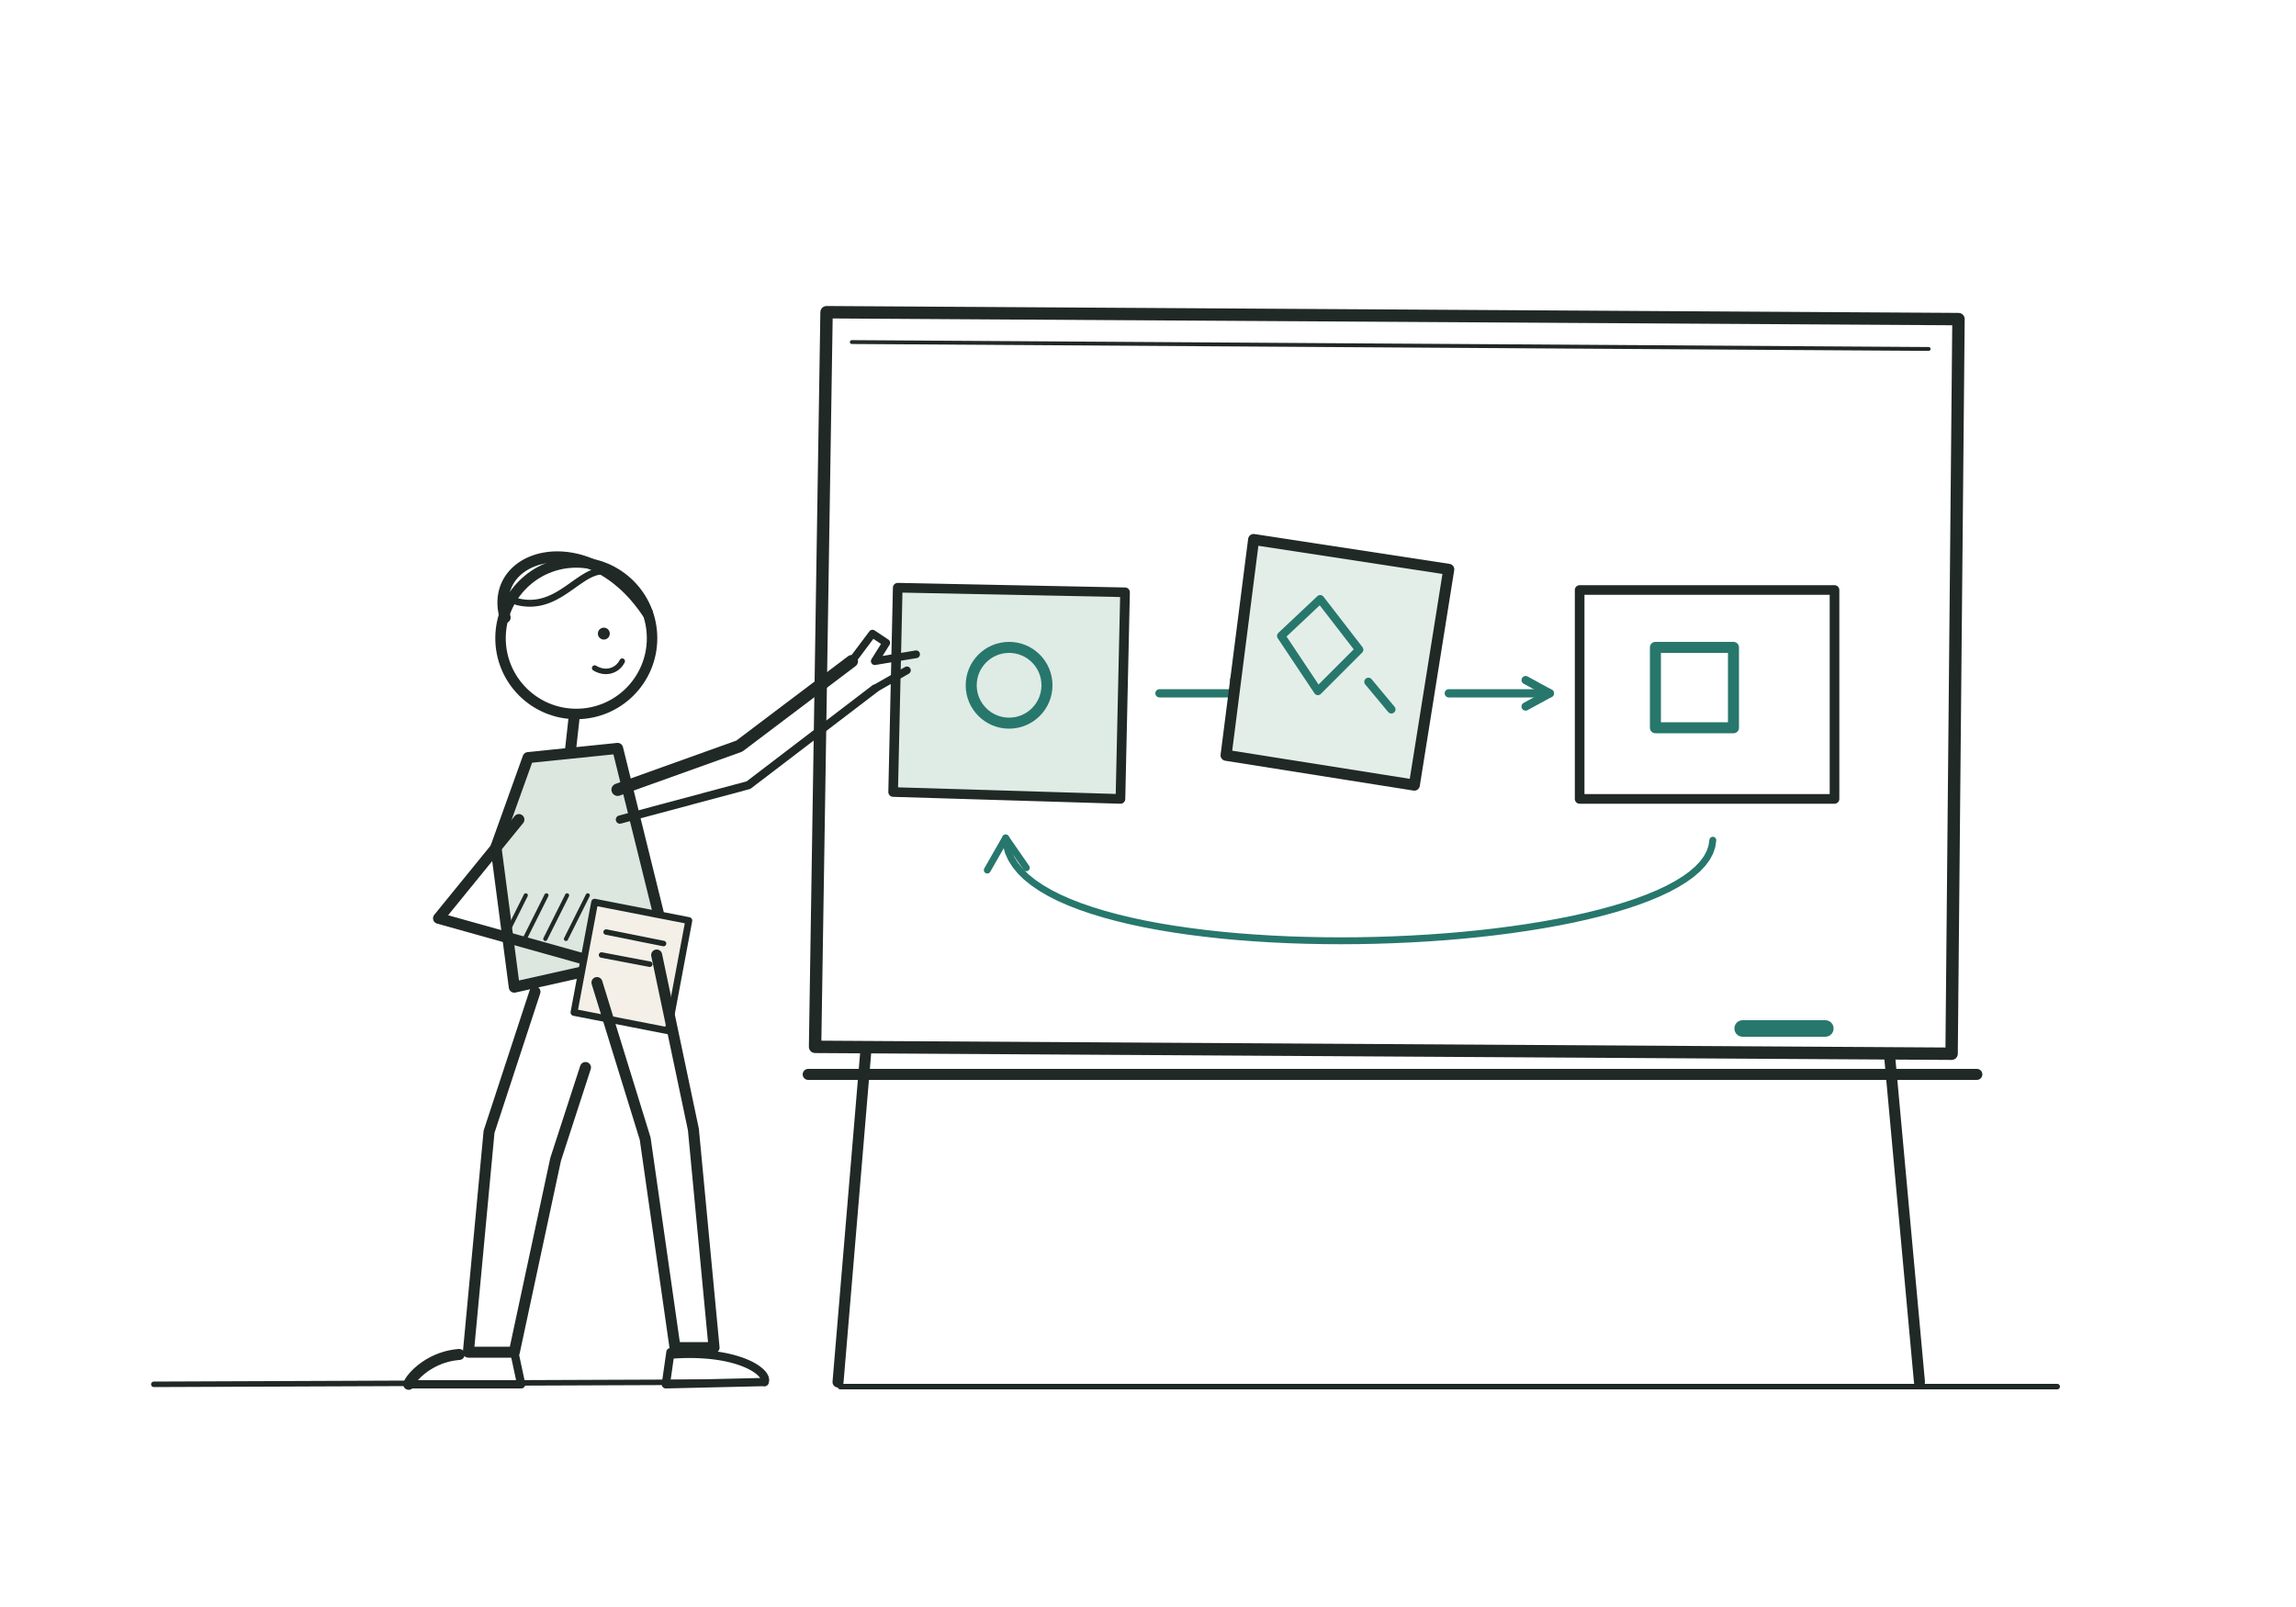
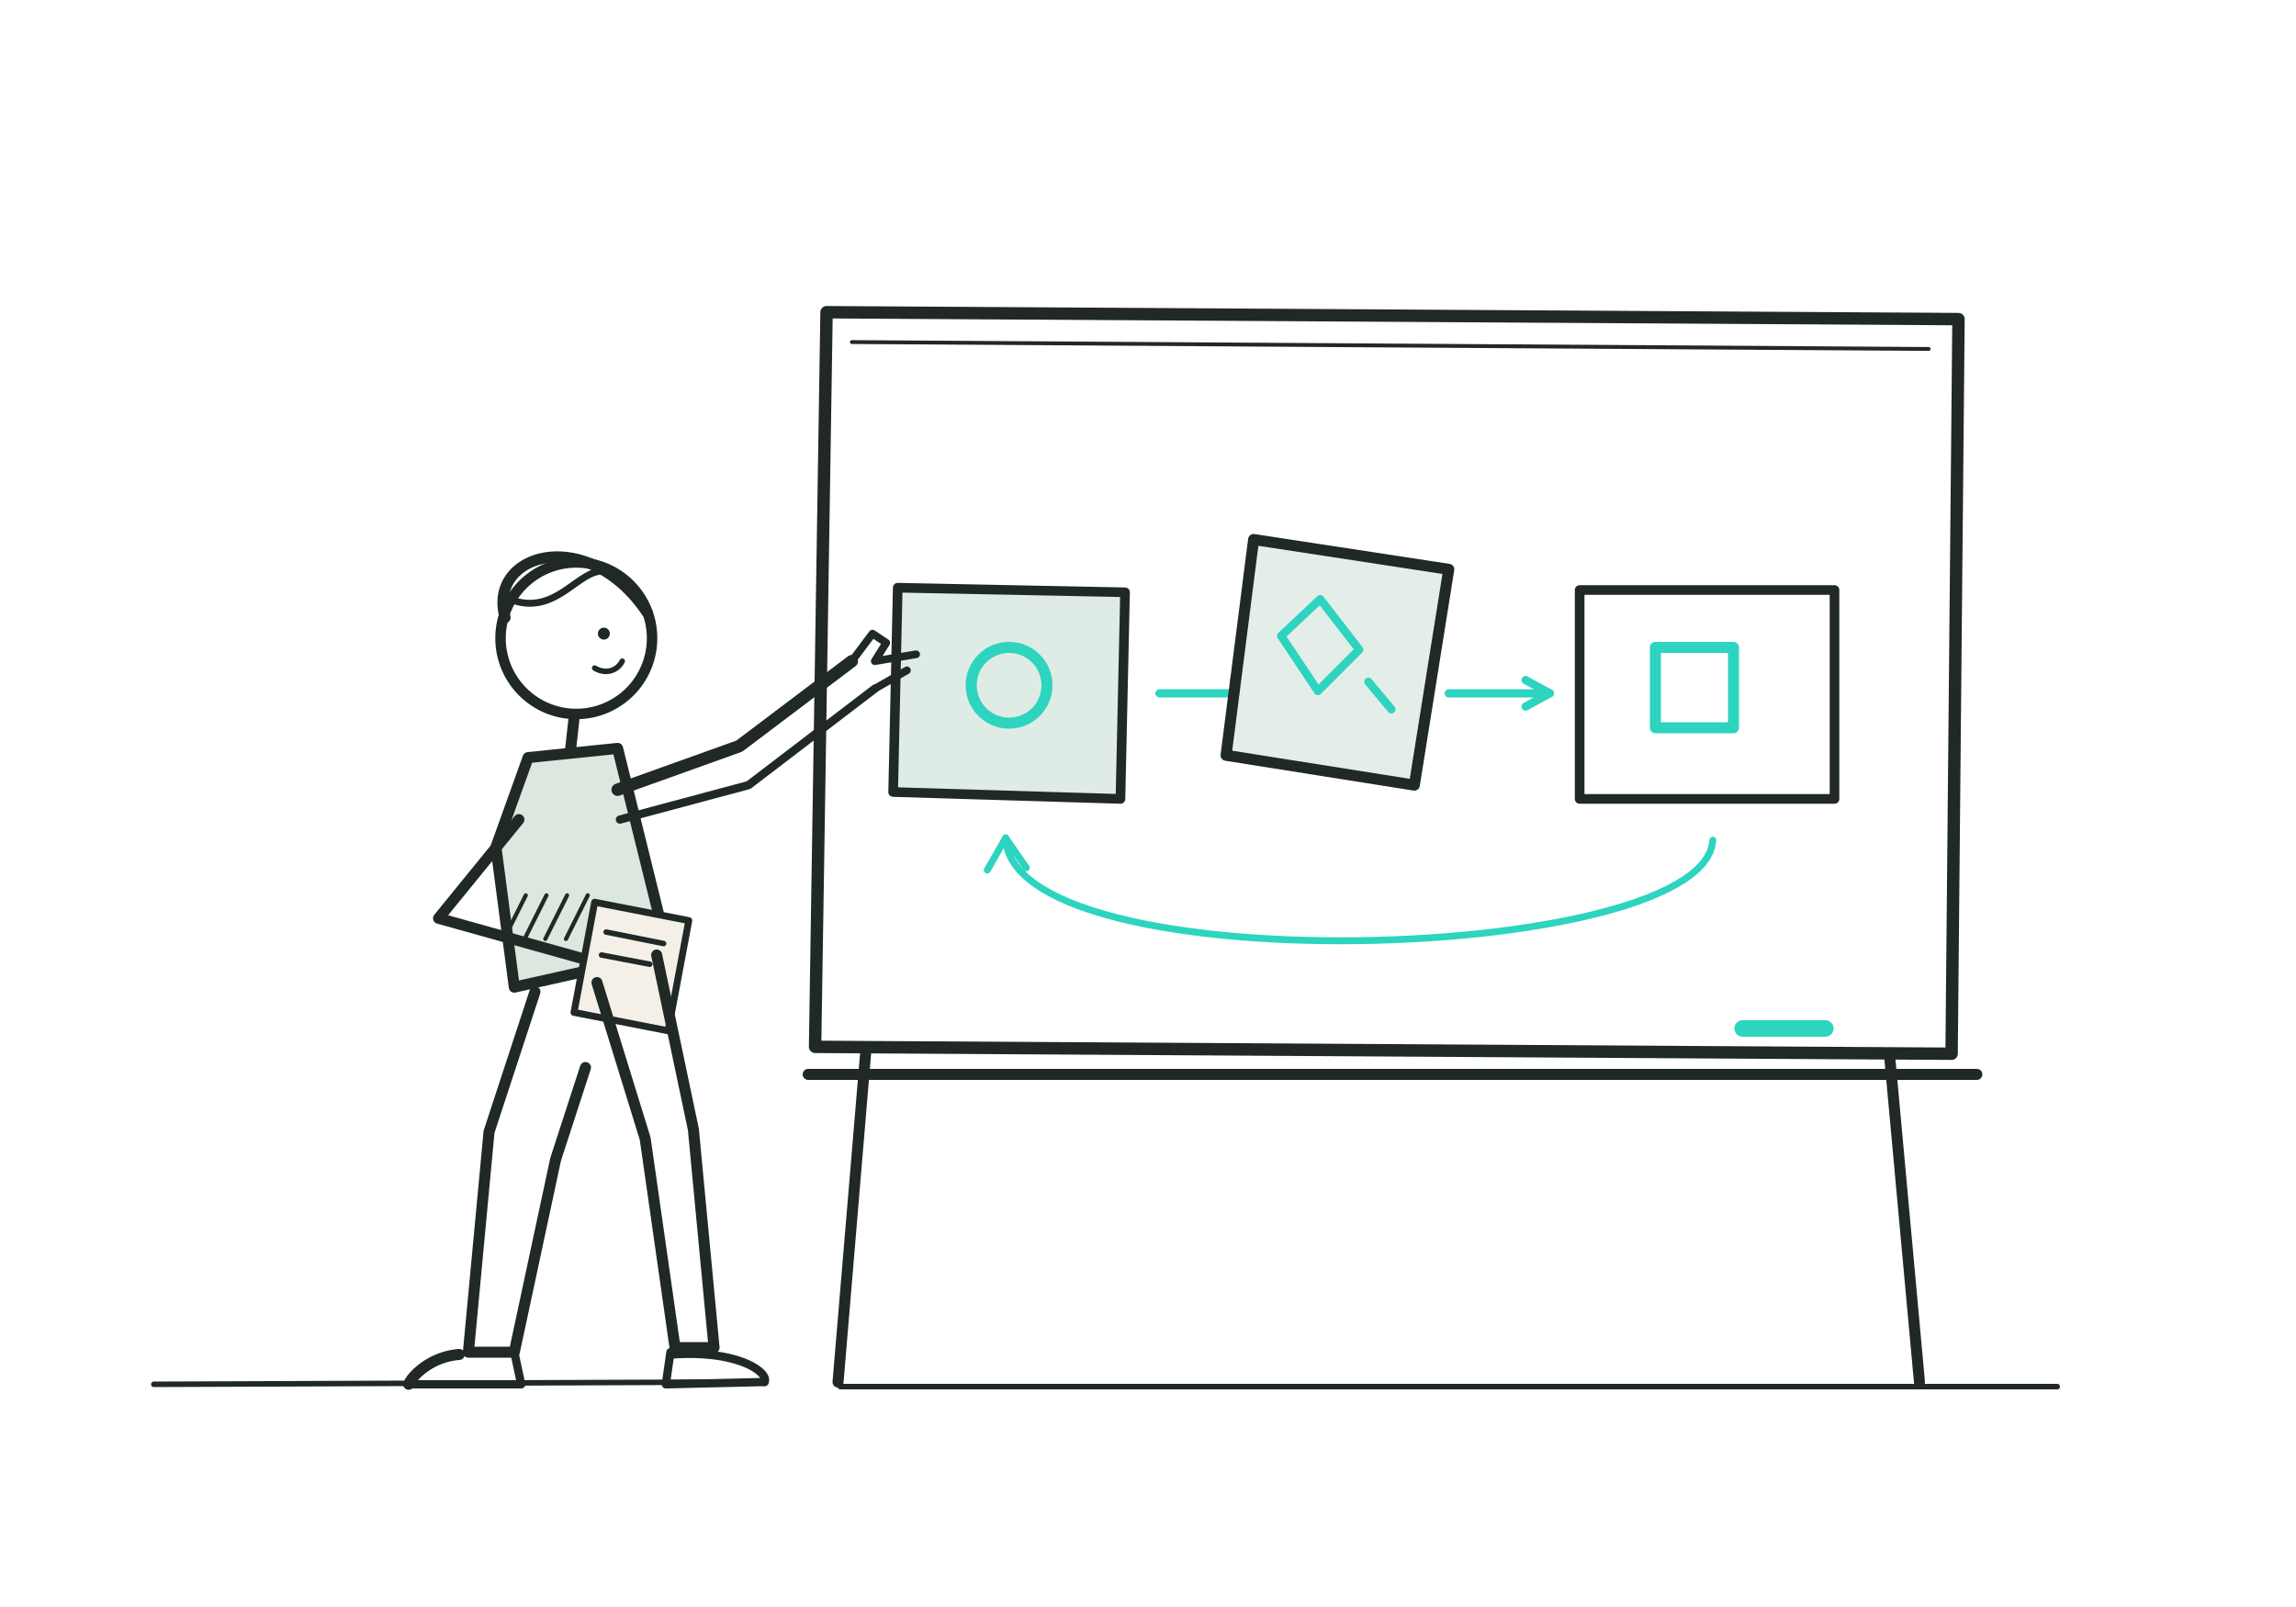
<svg xmlns="http://www.w3.org/2000/svg" viewBox="0 0 1000 700" width="1000" height="700">
  <polyline points="67.00,603.00 323.00,602.00" fill="none" stroke="#202926" stroke-width="2.4" stroke-linecap="round" stroke-linejoin="round" />
  <polyline points="366.00,604.00 896.00,604.00" fill="none" stroke="#202926" stroke-width="2.4" stroke-linecap="round" stroke-linejoin="round" />
  <polyline points="360.00,136.00 853.00,139.00 850.00,459.00 355.00,456.00 360.00,136.00" fill="none" stroke="#202926" stroke-width="5.4" stroke-linecap="round" stroke-linejoin="round" />
  <polyline points="371.00,149.00 840.00,152.00" fill="none" stroke="#202926" stroke-width="1.68" stroke-linecap="round" stroke-linejoin="round" />
  <polyline points="377.00,459.00 365.00,602.00" fill="none" stroke="#202926" stroke-width="4.8" stroke-linecap="round" stroke-linejoin="round" />
  <polyline points="823.00,460.00 836.00,602.00" fill="none" stroke="#202926" stroke-width="4.8" stroke-linecap="round" stroke-linejoin="round" />
  <polyline points="352.00,468.00 861.00,468.00" fill="none" stroke="#202926" stroke-width="4.8" stroke-linecap="round" stroke-linejoin="round" />
  <polygon points="391,256 490,258 488,348 389,345" fill="#DFEBE5" />
  <polyline points="391.00,256.00 490.00,258.00 488.00,348.00 389.00,345.00 391.00,256.00" fill="none" stroke="#202926" stroke-width="4.2" stroke-linecap="round" stroke-linejoin="round" />
-   <ellipse cx="439.5" cy="298.5" rx="16.5" ry="16.5" fill="none" stroke="#27776C" stroke-width="4.8" />
+   <ellipse cx="439.5" cy="298.5" rx="16.5" ry="16.5" fill="none" stroke="#2DD4BF" stroke-width="4.8" />
  <polyline points="688.00,257.00 799.00,257.00 799.00,348.00 688.00,348.00 688.00,257.00" fill="none" stroke="#202926" stroke-width="4.2" stroke-linecap="round" stroke-linejoin="round" />
-   <polyline points="721.00,282.00 755.00,282.00 755.00,317.00 721.00,317.00 721.00,282.00" fill="none" stroke="#27776C" stroke-width="4.8" stroke-linecap="round" stroke-linejoin="round" />
-   <polyline points="505.00,302.00 548.00,302.00" fill="none" stroke="#27776C" stroke-width="3.6" stroke-linecap="round" stroke-linejoin="round" />
-   <polyline points="537.47,307.75 548.00,302.00 537.47,296.25" fill="none" stroke="#27776C" stroke-width="3.6" stroke-linecap="round" stroke-linejoin="round" />
-   <polyline points="631.00,302.00 675.00,302.00" fill="none" stroke="#27776C" stroke-width="3.6" stroke-linecap="round" stroke-linejoin="round" />
-   <polyline points="664.47,307.75 675.00,302.00 664.47,296.25" fill="none" stroke="#27776C" stroke-width="3.6" stroke-linecap="round" stroke-linejoin="round" />
+   <polyline points="721.00,282.00 755.00,282.00 755.00,317.00 721.00,317.00 721.00,282.00" fill="none" stroke="#2DD4BF" stroke-width="4.8" stroke-linecap="round" stroke-linejoin="round" />
+   <polyline points="505.00,302.00 548.00,302.00" fill="none" stroke="#2DD4BF" stroke-width="3.6" stroke-linecap="round" stroke-linejoin="round" />
+   <polyline points="537.47,307.75 548.00,302.00 537.47,296.25" fill="none" stroke="#2DD4BF" stroke-width="3.6" stroke-linecap="round" stroke-linejoin="round" />
+   <polyline points="631.00,302.00 675.00,302.00" fill="none" stroke="#2DD4BF" stroke-width="3.6" stroke-linecap="round" stroke-linejoin="round" />
+   <polyline points="664.47,307.75 675.00,302.00 664.47,296.25" fill="none" stroke="#2DD4BF" stroke-width="3.6" stroke-linecap="round" stroke-linejoin="round" />
  <polygon points="546,235 631,248 616,342 534,329" fill="#E4EEE8" />
  <polyline points="546.00,235.00 631.00,248.00 616.00,342.00 534.00,329.00 546.00,235.00" fill="none" stroke="#202926" stroke-width="4.8" stroke-linecap="round" stroke-linejoin="round" />
-   <polyline points="558.00,277.00 575.00,261.00 592.00,283.00 574.00,301.00 558.00,277.00" fill="none" stroke="#27776C" stroke-width="3.6" stroke-linecap="round" stroke-linejoin="round" />
-   <polyline points="596.00,297.00 606.00,309.00" fill="none" stroke="#27776C" stroke-width="3.6" stroke-linecap="round" stroke-linejoin="round" />
-   <polyline points="746.00,366.00 745.60,368.66 744.72,371.25 743.38,373.76 741.58,376.19 739.35,378.55 736.70,380.82 733.65,383.02 730.22,385.13 726.43,387.17 722.28,389.12 717.80,390.99 713.01,392.78 707.91,394.48 702.53,396.09 696.89,397.62 691.00,399.07 684.87,400.43 678.53,401.69 671.98,402.87 665.26,403.96 658.37,404.96 651.33,405.87 644.15,406.69 636.86,407.41 629.48,408.04 622.00,408.57 614.47,409.01 606.88,409.35 599.26,409.60 591.62,409.75 583.99,409.80 576.37,409.75 568.79,409.60 561.26,409.36 553.80,409.00 546.42,408.55 539.14,408.00 531.98,407.34 524.95,406.57 518.07,405.70 511.37,404.73 504.84,403.65 498.52,402.46 492.42,401.16 486.55,399.75 480.93,398.23 475.58,396.60 470.51,394.86 465.75,393.01 461.30,391.05 457.19,388.97 453.43,386.77 450.04,384.46 447.03,382.04 444.42,379.50 442.24,376.83 440.48,374.06 439.18,371.16 438.35,368.14 438.00,365.00" fill="none" stroke="#27776C" stroke-width="3.0" stroke-linecap="round" stroke-linejoin="round" />
-   <polyline points="430.00,379.00 438.00,365.00 447.00,378.00" fill="none" stroke="#27776C" stroke-width="3.0" stroke-linecap="round" stroke-linejoin="round" />
+   <polyline points="558.00,277.00 575.00,261.00 592.00,283.00 574.00,301.00 558.00,277.00" fill="none" stroke="#2DD4BF" stroke-width="3.6" stroke-linecap="round" stroke-linejoin="round" />
+   <polyline points="596.00,297.00 606.00,309.00" fill="none" stroke="#2DD4BF" stroke-width="3.6" stroke-linecap="round" stroke-linejoin="round" />
+   <polyline points="746.00,366.00 745.60,368.66 744.72,371.25 743.38,373.76 741.58,376.19 739.35,378.55 736.70,380.82 733.65,383.02 730.22,385.13 726.43,387.17 722.28,389.12 717.80,390.99 713.01,392.78 707.91,394.48 702.53,396.09 696.89,397.62 691.00,399.07 684.87,400.43 678.53,401.69 671.98,402.87 665.26,403.96 658.37,404.96 651.33,405.87 644.15,406.69 636.86,407.41 629.48,408.04 622.00,408.57 614.47,409.01 606.88,409.35 599.26,409.60 591.62,409.75 583.99,409.80 576.37,409.75 568.79,409.60 561.26,409.36 553.80,409.00 546.42,408.55 539.14,408.00 531.98,407.34 524.95,406.57 518.07,405.70 511.37,404.73 504.84,403.65 498.52,402.46 492.42,401.16 486.55,399.75 480.93,398.23 475.58,396.60 470.51,394.86 465.75,393.01 461.30,391.05 457.19,388.97 453.43,386.77 450.04,384.46 447.03,382.04 444.42,379.50 442.24,376.83 440.48,374.06 439.18,371.16 438.35,368.14 438.00,365.00" fill="none" stroke="#2DD4BF" stroke-width="3.0" stroke-linecap="round" stroke-linejoin="round" />
+   <polyline points="430.00,379.00 438.00,365.00 447.00,378.00" fill="none" stroke="#2DD4BF" stroke-width="3.0" stroke-linecap="round" stroke-linejoin="round" />
  <ellipse cx="251.0" cy="278.0" rx="33.0" ry="33.0" fill="none" stroke="#202926" stroke-width="4.56" />
  <ellipse cx="263.0" cy="276.0" rx="2.0" ry="2.0" fill="#202926" stroke="#202926" stroke-width="1.2" />
  <polyline points="259.00,291.00 259.25,291.15 259.50,291.28 259.75,291.41 260.00,291.53 260.25,291.65 260.50,291.75 260.75,291.85 260.99,291.94 261.24,292.02 261.49,292.10 261.73,292.16 261.98,292.22 262.22,292.28 262.46,292.32 262.70,292.36 262.94,292.39 263.18,292.41 263.42,292.43 263.65,292.44 263.89,292.44 264.12,292.44 264.35,292.43 264.58,292.41 264.81,292.39 265.03,292.36 265.26,292.33 265.48,292.29 265.70,292.24 265.91,292.18 266.12,292.12 266.34,292.06 266.54,291.99 266.75,291.91 266.95,291.83 267.15,291.74 267.35,291.65 267.55,291.55 267.74,291.45 267.93,291.34 268.11,291.22 268.29,291.10 268.47,290.98 268.65,290.85 268.82,290.72 268.98,290.58 269.15,290.44 269.31,290.29 269.46,290.14 269.62,289.98 269.76,289.82 269.91,289.65 270.05,289.49 270.18,289.31 270.31,289.14 270.44,288.96 270.56,288.77 270.68,288.58 270.79,288.39 270.90,288.20 271.00,288.00" fill="none" stroke="#202926" stroke-width="2.4" stroke-linecap="round" stroke-linejoin="round" />
  <polyline points="220.00,269.00 219.64,267.61 219.37,266.25 219.18,264.92 219.07,263.61 219.04,262.33 219.09,261.09 219.21,259.87 219.41,258.69 219.67,257.54 220.01,256.42 220.41,255.34 220.88,254.30 221.41,253.29 222.00,252.32 222.66,251.39 223.37,250.50 224.13,249.65 224.95,248.85 225.82,248.09 226.74,247.37 227.71,246.70 228.72,246.07 229.78,245.50 230.88,244.97 232.02,244.49 233.20,244.06 234.41,243.68 235.66,243.36 236.94,243.09 238.25,242.88 239.59,242.72 240.95,242.61 242.34,242.57 243.76,242.58 245.19,242.66 246.64,242.79 248.11,242.99 249.59,243.25 251.09,243.57 252.59,243.96 254.11,244.42 255.63,244.94 257.16,245.53 258.69,246.19 260.22,246.92 261.75,247.72 263.28,248.60 264.80,249.54 266.32,250.57 267.82,251.66 269.32,252.84 270.81,254.09 272.28,255.41 273.73,256.82 275.17,258.31 276.58,259.88 277.97,261.54 279.34,263.27 280.69,265.09 282.00,267.00" fill="none" stroke="#202926" stroke-width="4.8" stroke-linecap="round" stroke-linejoin="round" />
  <polyline points="225.00,262.00 225.94,262.23 226.87,262.42 227.78,262.56 228.67,262.67 229.55,262.74 230.41,262.77 231.26,262.77 232.10,262.73 232.92,262.66 233.73,262.56 234.52,262.44 235.30,262.28 236.07,262.10 236.83,261.89 237.58,261.66 238.31,261.40 239.04,261.13 239.75,260.83 240.45,260.52 241.15,260.19 241.83,259.84 242.51,259.48 243.17,259.10 243.83,258.72 244.48,258.33 245.12,257.92 245.76,257.51 246.39,257.09 247.01,256.67 247.62,256.25 248.23,255.82 248.84,255.40 249.44,254.97 250.03,254.55 250.62,254.13 251.21,253.72 251.79,253.31 252.37,252.92 252.95,252.53 253.52,252.15 254.09,251.78 254.66,251.43 255.23,251.09 255.79,250.77 256.36,250.47 256.92,250.18 257.49,249.92 258.06,249.68 258.62,249.46 259.19,249.27 259.76,249.10 260.33,248.96 260.90,248.85 261.48,248.77 262.05,248.72 262.64,248.71 263.22,248.72 263.81,248.78 264.40,248.87 265.00,249.00" fill="none" stroke="#202926" stroke-width="3.0" stroke-linecap="round" stroke-linejoin="round" />
  <polyline points="250.00,313.00 248.00,331.00" fill="none" stroke="#202926" stroke-width="4.8" stroke-linecap="round" stroke-linejoin="round" />
  <polygon points="230,330 269,326 291,415 224,430 216,369" fill="#DCE7DF" />
  <polyline points="230.00,330.00 269.00,326.00 291.00,415.00 224.00,430.00 216.00,369.00 230.00,330.00" fill="none" stroke="#202926" stroke-width="4.8" stroke-linecap="round" stroke-linejoin="round" />
  <polyline points="269.00,344.00 322.00,325.00 371.00,288.00" fill="none" stroke="#202926" stroke-width="5.4" stroke-linecap="round" stroke-linejoin="round" />
  <polyline points="270.00,357.00 326.00,342.00 381.00,300.00" fill="none" stroke="#202926" stroke-width="3.6" stroke-linecap="round" stroke-linejoin="round" />
  <polyline points="371.00,288.00 380.00,276.00 386.00,280.00 381.00,288.00 399.00,285.00" fill="none" stroke="#202926" stroke-width="3.36" stroke-linecap="round" stroke-linejoin="round" />
  <polyline points="381.00,300.00 395.00,292.00" fill="none" stroke="#202926" stroke-width="3.36" stroke-linecap="round" stroke-linejoin="round" />
  <polyline points="226.00,357.00 191.00,400.00 266.00,421.00" fill="none" stroke="#202926" stroke-width="4.8" stroke-linecap="round" stroke-linejoin="round" />
  <polygon points="259,393 300,401 291,449 250,441" fill="#F4F0E7" />
  <polyline points="259.00,393.00 300.00,401.00 291.00,449.00 250.00,441.00 259.00,393.00" fill="none" stroke="#202926" stroke-width="3.0" stroke-linecap="round" stroke-linejoin="round" />
  <polyline points="264.00,406.00 289.00,411.00" fill="none" stroke="#202926" stroke-width="2.4" stroke-linecap="round" stroke-linejoin="round" />
  <polyline points="262.00,416.00 283.00,420.00" fill="none" stroke="#202926" stroke-width="2.4" stroke-linecap="round" stroke-linejoin="round" />
  <polyline points="233.00,432.00 213.00,493.00 204.00,589.00 224.00,589.00 242.00,505.00 255.00,465.00" fill="none" stroke="#202926" stroke-width="4.8" stroke-linecap="round" stroke-linejoin="round" />
  <polyline points="260.00,428.00 281.00,496.00 294.00,587.00 311.00,587.00 302.00,492.00 286.00,416.00" fill="none" stroke="#202926" stroke-width="4.8" stroke-linecap="round" stroke-linejoin="round" />
  <polyline points="200.00,590.00 199.35,590.06 198.72,590.13 198.09,590.21 197.47,590.30 196.86,590.41 196.25,590.53 195.66,590.65 195.07,590.79 194.49,590.94 193.93,591.10 193.37,591.27 192.82,591.45 192.27,591.63 191.74,591.83 191.22,592.03 190.70,592.24 190.20,592.46 189.70,592.68 189.22,592.91 188.74,593.15 188.27,593.39 187.82,593.64 187.37,593.89 186.93,594.14 186.50,594.40 186.08,594.67 185.67,594.93 185.27,595.20 184.88,595.48 184.50,595.75 184.13,596.03 183.77,596.30 183.42,596.58 183.08,596.86 182.75,597.14 182.43,597.42 182.12,597.69 181.82,597.97 181.54,598.25 181.26,598.52 180.99,598.79 180.74,599.06 180.49,599.32 180.26,599.59 180.03,599.84 179.82,600.10 179.62,600.35 179.42,600.59 179.24,600.83 179.07,601.06 178.92,601.29 178.77,601.51 178.63,601.73 178.51,601.93 178.39,602.13 178.29,602.32 178.20,602.51 178.12,602.68 178.06,602.85 178.00,603.00" fill="none" stroke="#202926" stroke-width="4.8" stroke-linecap="round" stroke-linejoin="round" />
  <polyline points="178.00,603.00 227.00,603.00 224.00,589.00" fill="none" stroke="#202926" stroke-width="3.6" stroke-linecap="round" stroke-linejoin="round" />
  <polyline points="293.00,590.00 294.44,589.91 295.85,589.84 297.23,589.79 298.59,589.75 299.92,589.74 301.22,589.74 302.50,589.76 303.75,589.80 304.97,589.85 306.17,589.92 307.34,590.00 308.49,590.10 309.61,590.21 310.70,590.33 311.77,590.47 312.81,590.62 313.82,590.78 314.81,590.95 315.77,591.14 316.70,591.33 317.61,591.54 318.50,591.75 319.35,591.98 320.18,592.21 320.99,592.45 321.77,592.70 322.52,592.95 323.25,593.21 323.95,593.48 324.62,593.75 325.27,594.03 325.90,594.31 326.50,594.60 327.07,594.88 327.62,595.18 328.14,595.47 328.63,595.77 329.10,596.07 329.54,596.37 329.96,596.67 330.36,596.97 330.72,597.27 331.06,597.56 331.38,597.86 331.67,598.16 331.94,598.45 332.18,598.74 332.39,599.02 332.58,599.31 332.75,599.58 332.88,599.86 333.00,600.12 333.09,600.38 333.15,600.64 333.19,600.89 333.20,601.13 333.19,601.36 333.15,601.58 333.09,601.80 333.00,602.00" fill="none" stroke="#202926" stroke-width="3.6" stroke-linecap="round" stroke-linejoin="round" />
  <polyline points="292.00,589.00 290.00,603.00 333.00,602.00" fill="none" stroke="#202926" stroke-width="3.6" stroke-linecap="round" stroke-linejoin="round" />
  <polyline points="229.00,390.00 219.50,409.00" fill="none" stroke="#202926" stroke-width="1.8" stroke-linecap="round" stroke-linejoin="round" />
  <polyline points="238.00,390.00 228.50,409.00" fill="none" stroke="#202926" stroke-width="1.8" stroke-linecap="round" stroke-linejoin="round" />
  <polyline points="247.00,390.00 237.50,409.00" fill="none" stroke="#202926" stroke-width="1.8" stroke-linecap="round" stroke-linejoin="round" />
  <polyline points="256.00,390.00 246.50,409.00" fill="none" stroke="#202926" stroke-width="1.8" stroke-linecap="round" stroke-linejoin="round" />
-   <polyline points="759.00,448.00 795.00,448.00" fill="none" stroke="#27776C" stroke-width="7.2" stroke-linecap="round" stroke-linejoin="round" />
+   <polyline points="759.00,448.00 795.00,448.00" fill="none" stroke="#2DD4BF" stroke-width="7.2" stroke-linecap="round" stroke-linejoin="round" />
</svg>
